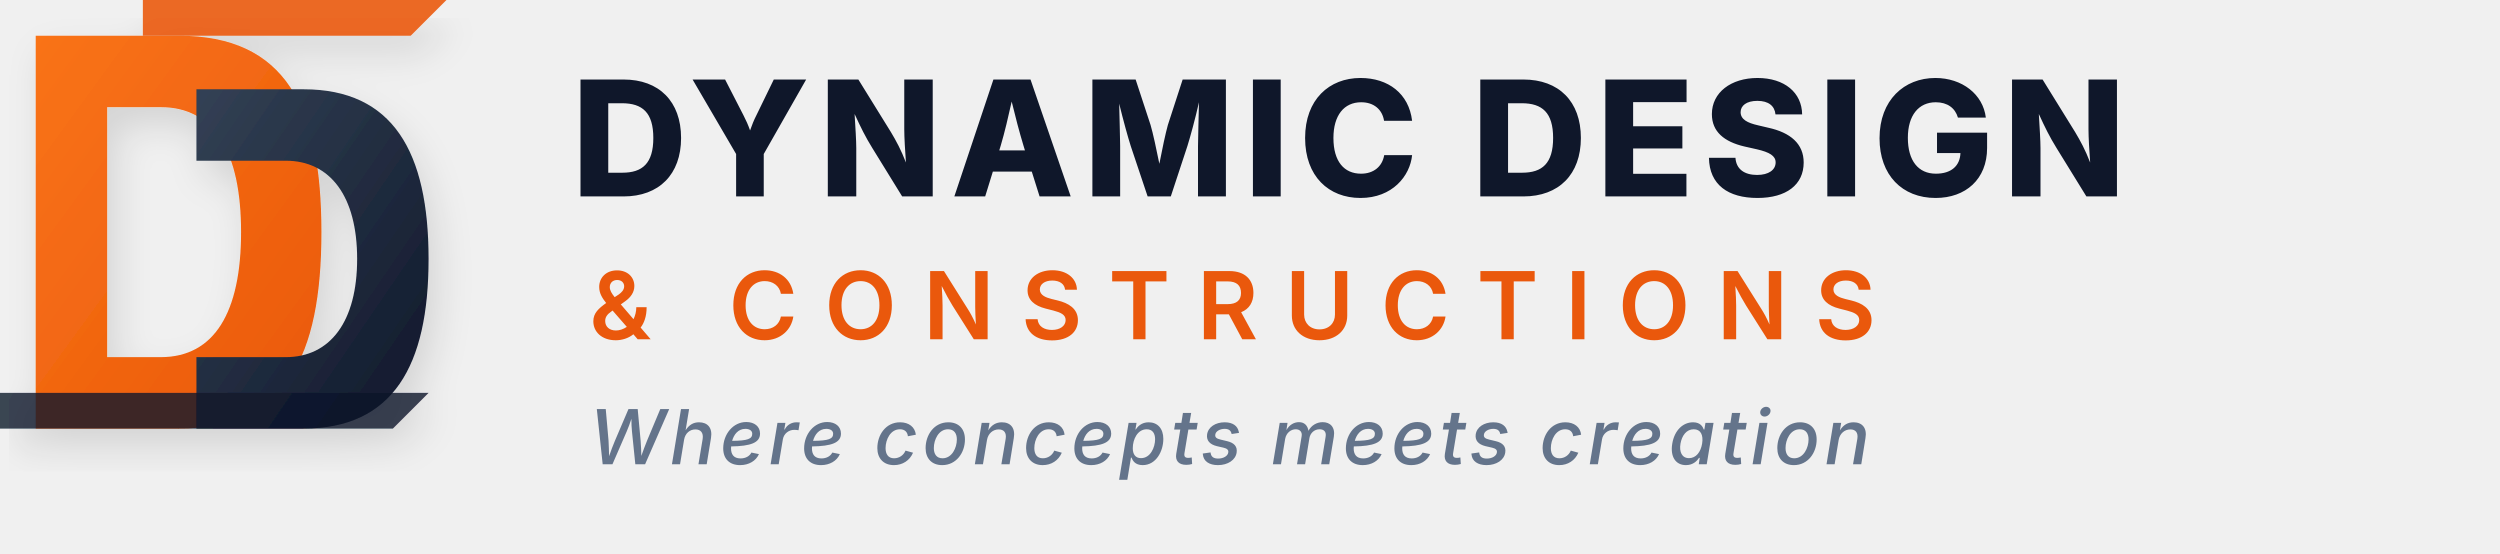
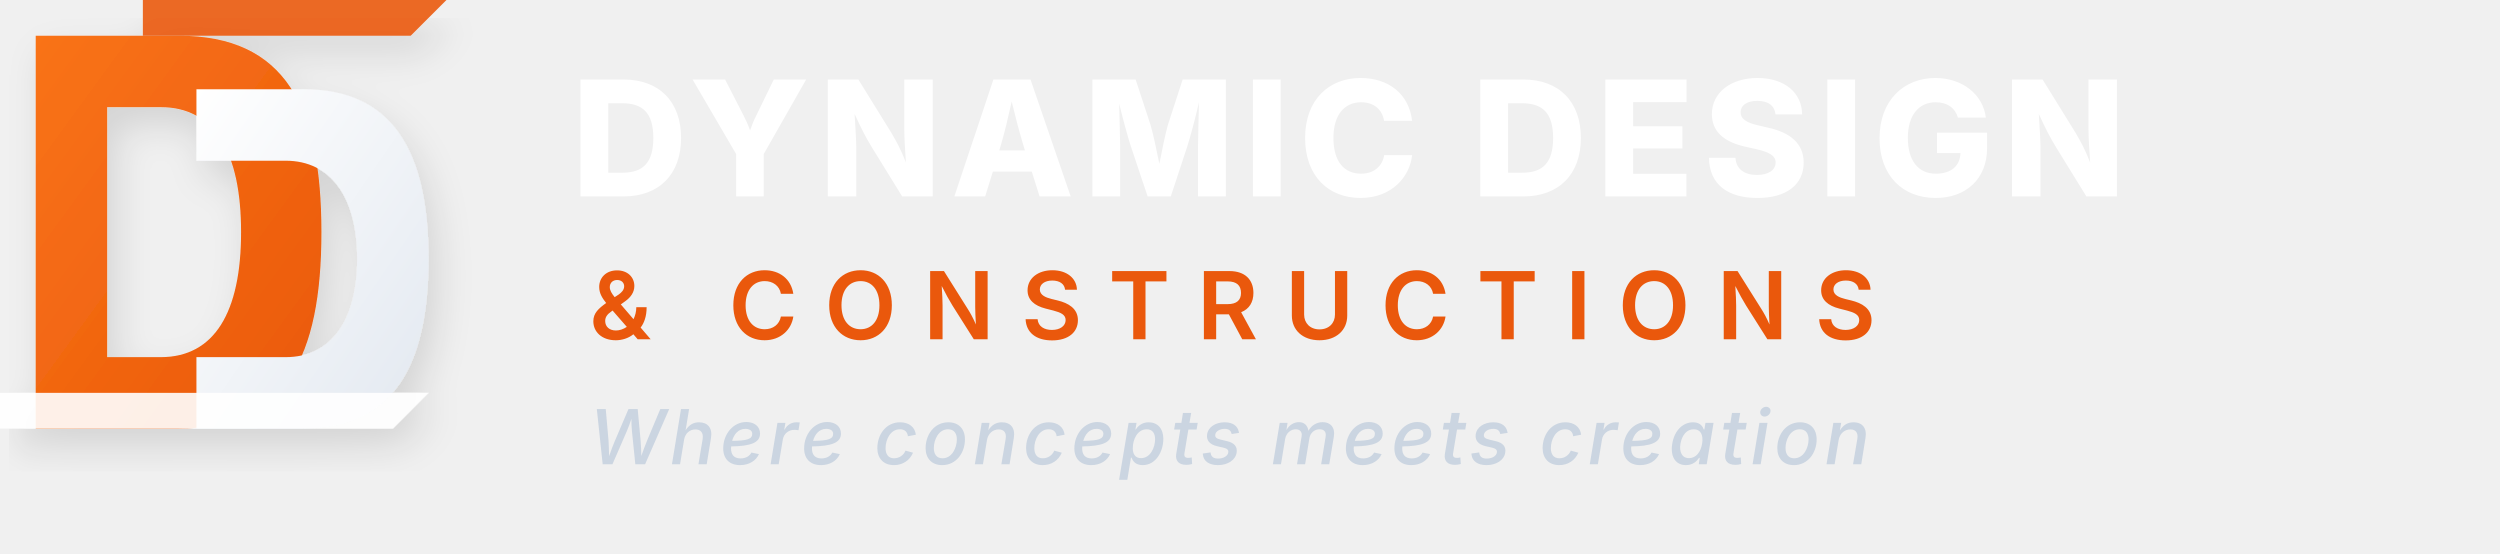
<svg xmlns="http://www.w3.org/2000/svg" viewBox="0 0 280 62" fill="none">
  <defs>
    <linearGradient id="gradOrange" x1="0%" y1="0%" x2="100%" y2="100%">
      <stop offset="0%" stop-color="#f97316" />
      <stop offset="100%" stop-color="#ea580c" />
    </linearGradient>
    <linearGradient id="gradDark" x1="0%" y1="0%" x2="100%" y2="100%">
-       <stop offset="0%" stop-color="#334155" />
-       <stop offset="100%" stop-color="#0f172a" />
+       <stop offset="0%" stop-color="#ffffff" />
+       <stop offset="100%" stop-color="#e2e8f0" />
    </linearGradient>
    <filter id="shadow" x="-10%" y="-10%" width="120%" height="120%">
      <feDropShadow dx="1" dy="2" stdDeviation="2" flood-color="#000000" flood-opacity="0.12" />
    </filter>
  </defs>
  <g transform="translate(4, 4)" filter="url(#shadow)">
    <path d="M 0 0 L 16 0 C 28 0, 32 8, 32 22 C 32 36, 28 44, 16 44 L 0 44 Z M 8 8 L 8 36 L 14 36 C 20 36, 23 31, 23 22 C 23 13, 20 8, 14 8 Z" fill="url(#gradOrange)" />
    <path d="M 18 6 L 30 6 C 40 6, 44 13, 44 25 C 44 37, 40 44, 30 44 L 18 44 L 18 36 L 28 36 C 33 36, 36 32, 36 25 C 36 18, 33 14, 28 14 L 18 14 Z" fill="url(#gradDark)" />
-     <path d="M -4 44 L 40 44 L 44 40 L -4 40 Z" fill="#0f172a" opacity="0.8" />
+     <path d="M -4 44 L 40 44 L 44 40 L -4 40 Z" fill="#ffffff" opacity="0.9" />
    <path d="M 12 -4 L 46 -4 L 42 0 L 12 0 Z" fill="#ea580c" opacity="0.9" />
  </g>
-   <text x="64" y="22" font-family="'Inter', -apple-system, sans-serif" font-weight="800" font-size="18" fill="#0f172a" letter-spacing="1">DYNAMIC DESIGN</text>
+   <text x="64" y="22" font-family="'Inter', -apple-system, sans-serif" font-weight="800" font-size="18" fill="#ffffff" letter-spacing="1">DYNAMIC DESIGN</text>
  <text x="66" y="38" font-family="'Inter', -apple-system, sans-serif" font-weight="600" font-size="10.5" fill="#ea580c" letter-spacing="3" text-transform="uppercase">&amp; CONSTRUCTIONS</text>
-   <text x="66" y="52" font-family="'Inter', -apple-system, sans-serif" font-weight="500" font-style="italic" font-size="8.5" fill="#64748b" letter-spacing="0.5">Where concepts meets creation</text>
+   <text x="66" y="52" font-family="'Inter', -apple-system, sans-serif" font-weight="500" font-style="italic" font-size="8.5" fill="#cbd5e1" letter-spacing="0.5">Where concepts meets creation</text>
</svg>
